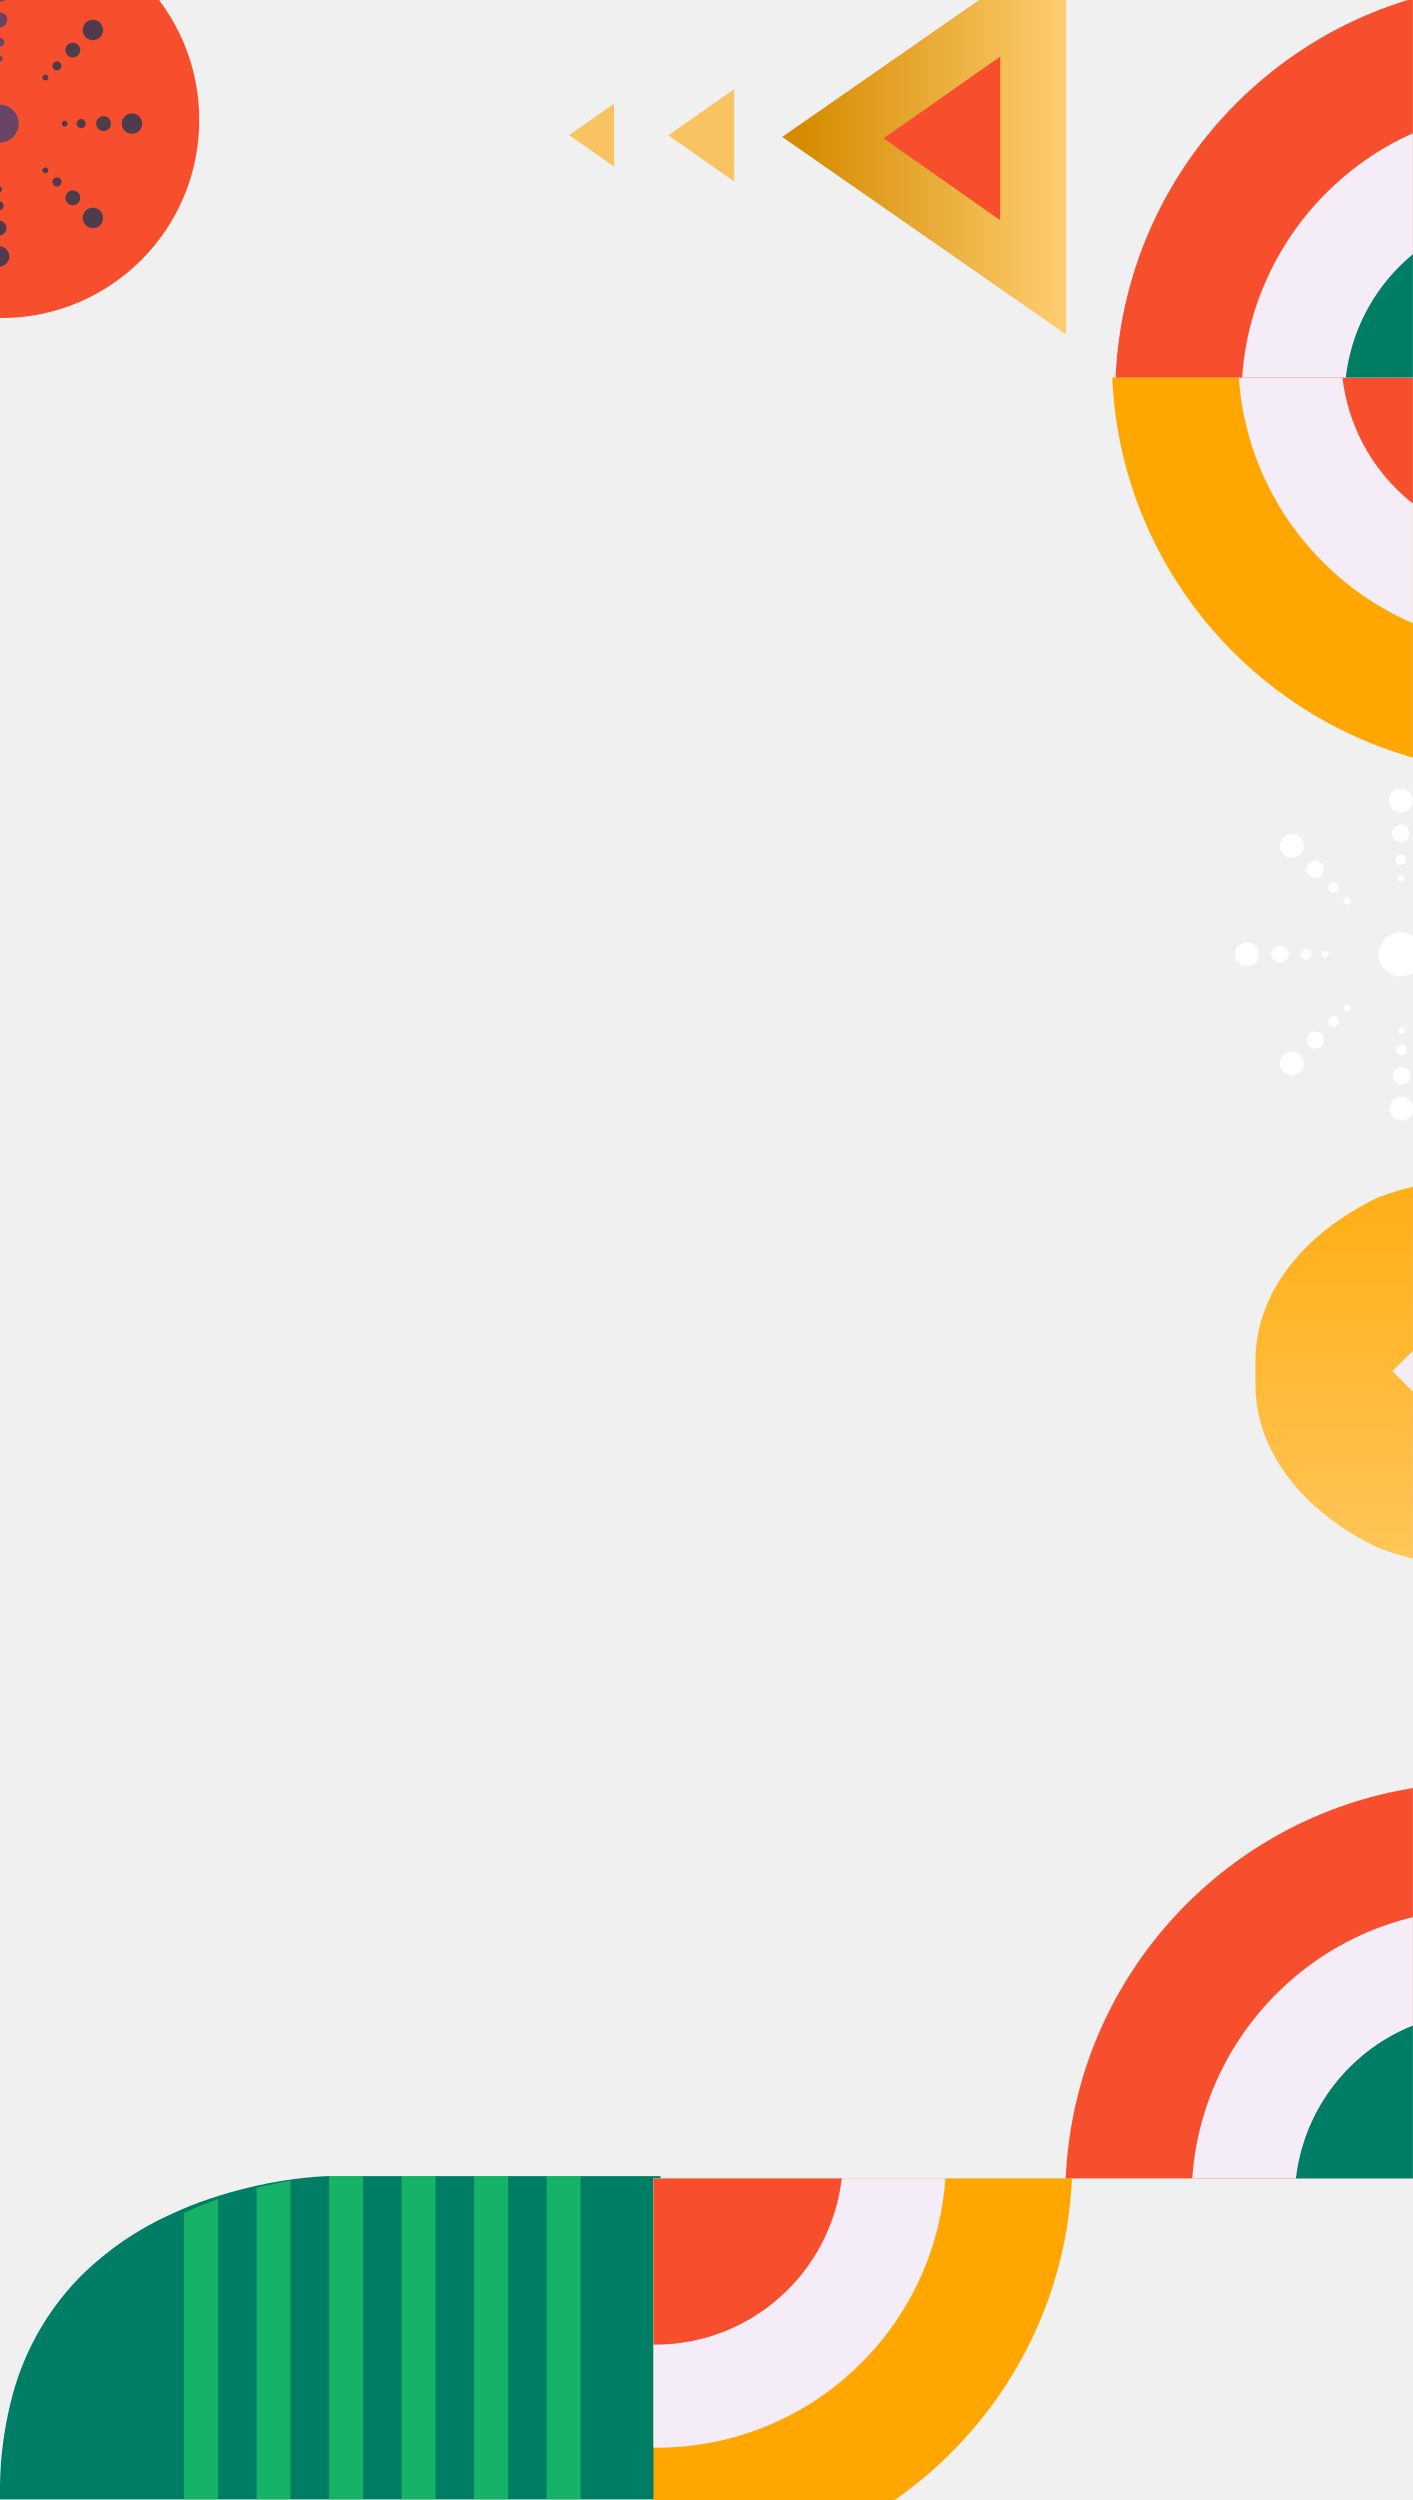
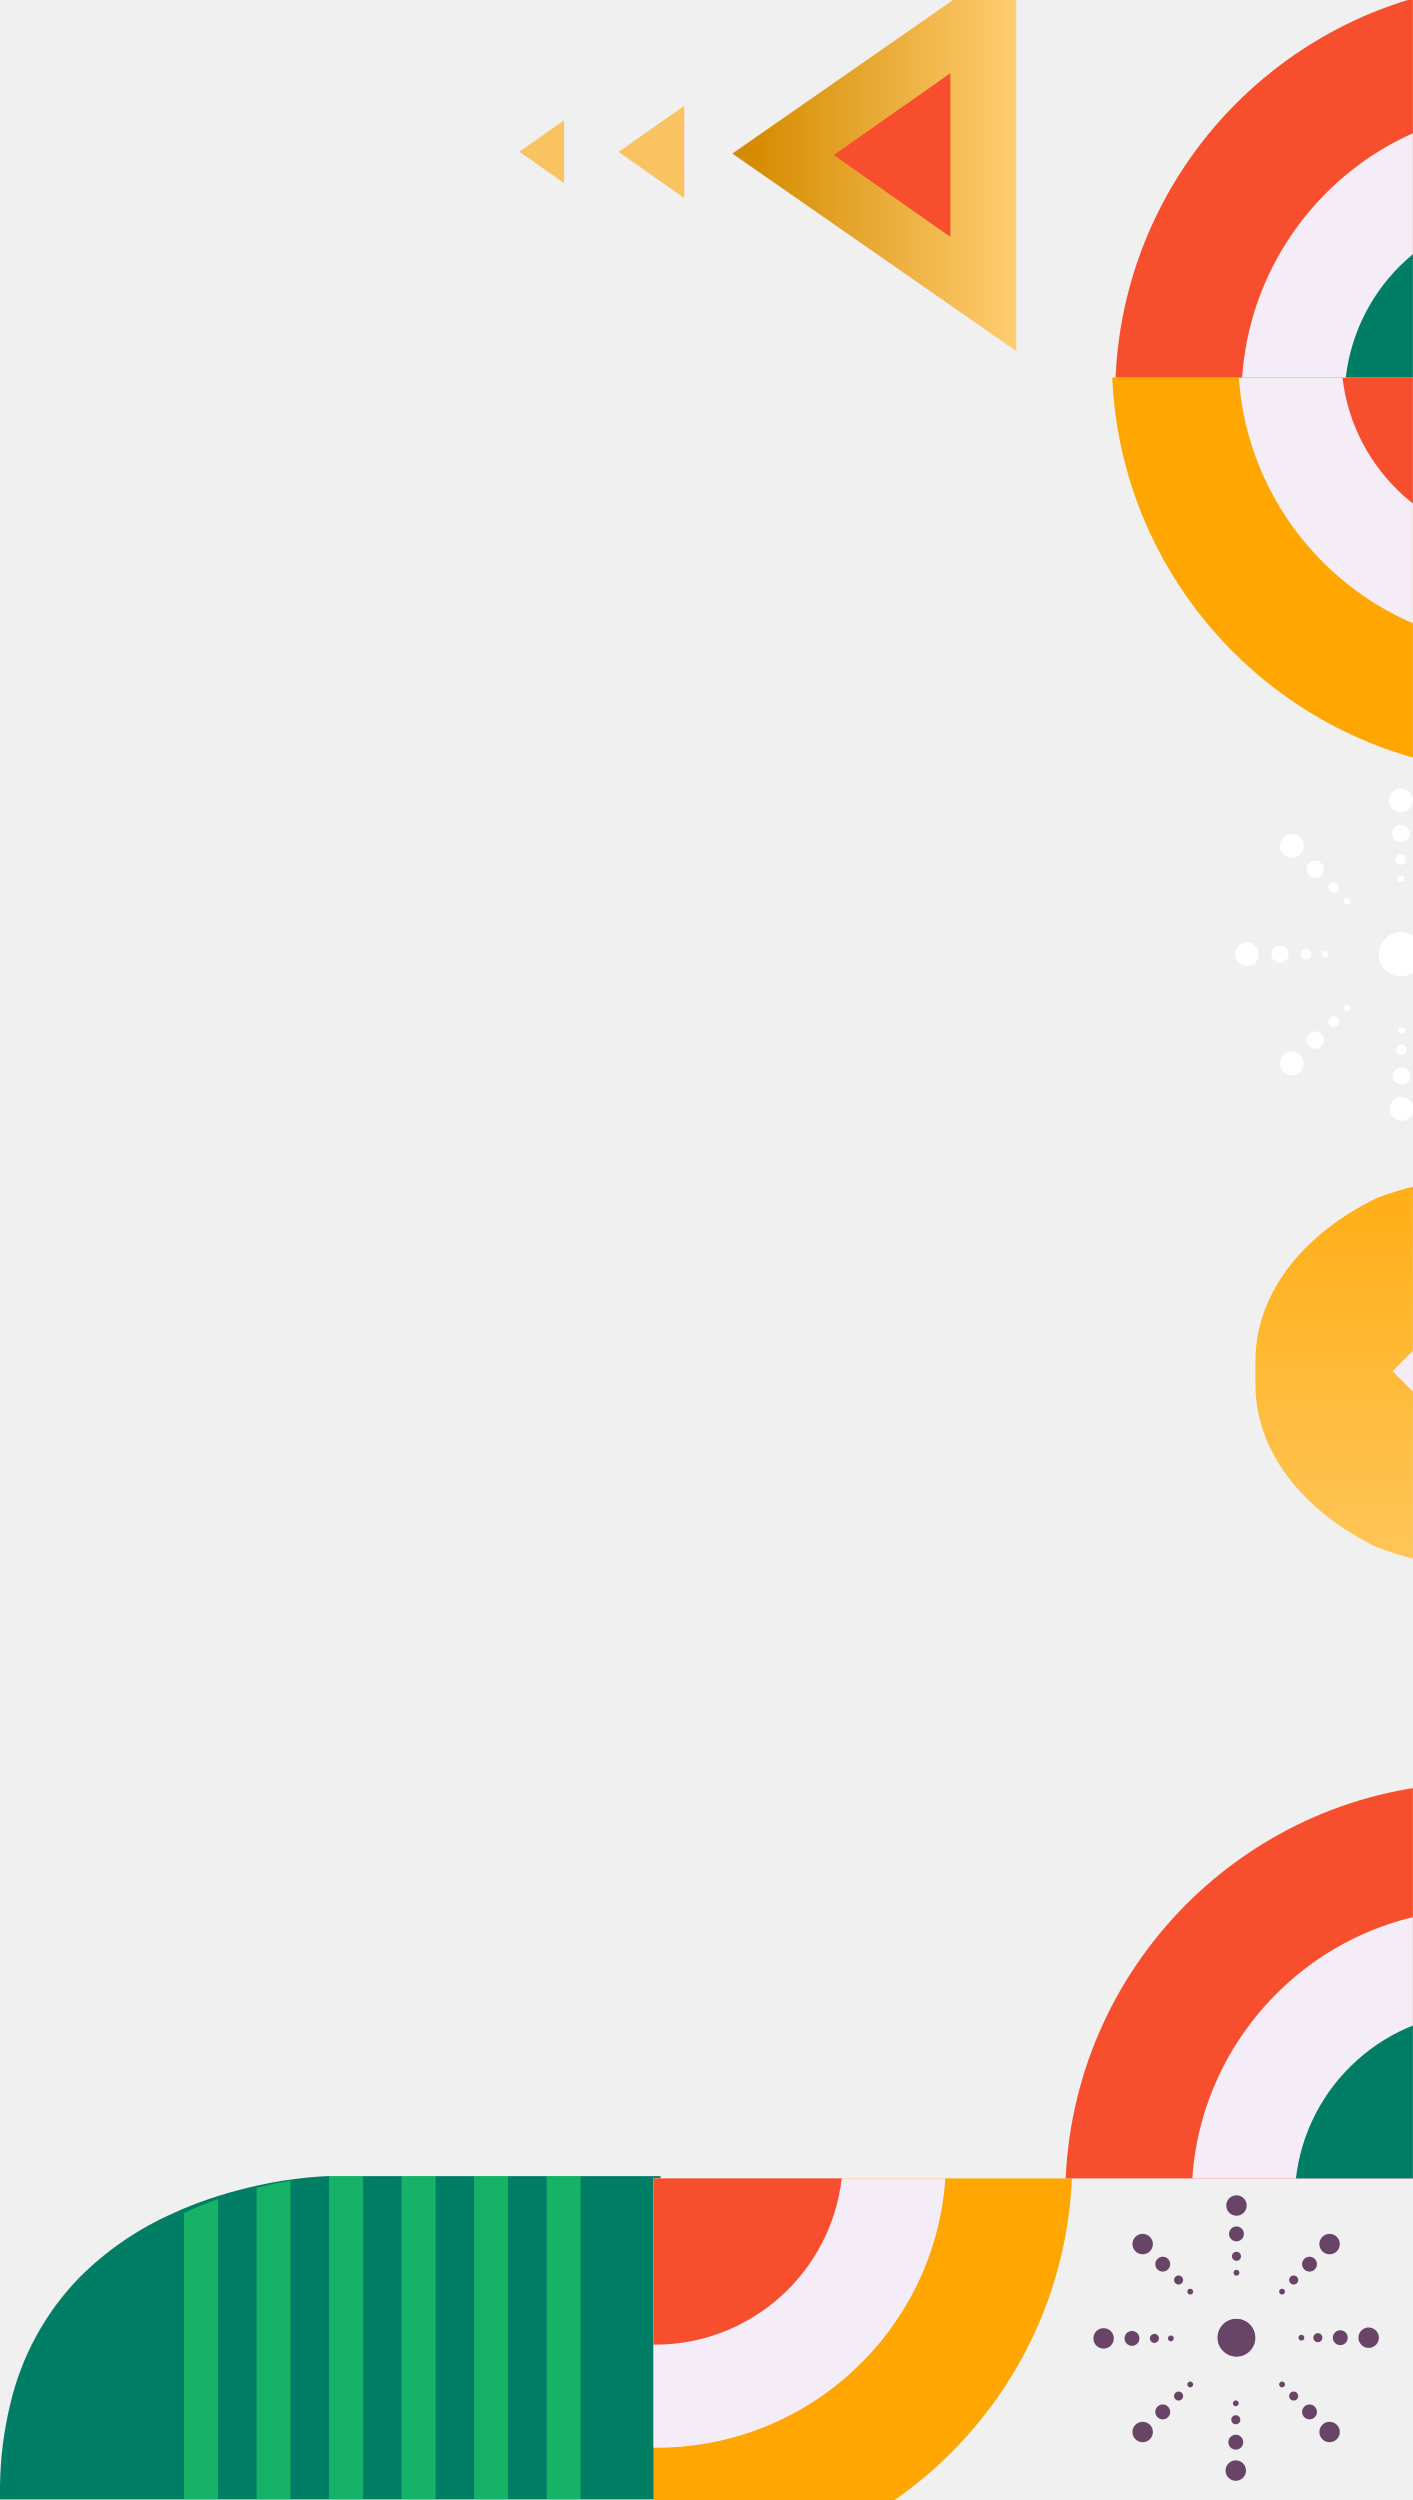
- <svg xmlns="http://www.w3.org/2000/svg" xmlns:xlink="http://www.w3.org/1999/xlink" width="425" height="752" viewBox="0 0 425 752">
+ <svg xmlns="http://www.w3.org/2000/svg" width="425" height="752" viewBox="0 0 425 752">
  <defs>
-     <linearGradient id="linear-gradient" x1="595.303" y1="-155.831" x2="595.303" y2="-154.591" gradientUnits="objectBoundingBox">
-       <stop offset="0" stop-color="#4e3c4c" />
-       <stop offset="1" stop-color="#684566" />
-     </linearGradient>
-     <linearGradient id="linear-gradient-2" x1="817.446" y1="-213.893" x2="817.446" y2="-212.942" xlink:href="#linear-gradient" />
-     <linearGradient id="linear-gradient-3" x1="1343.032" y1="-351.533" x2="1343.032" y2="-350.556" xlink:href="#linear-gradient" />
-     <linearGradient id="linear-gradient-4" x1="2079.587" y1="-544.168" x2="2079.587" y2="-543.481" xlink:href="#linear-gradient" />
-     <linearGradient id="linear-gradient-5" x1="595.303" y1="22.38" x2="595.303" y2="23.619" xlink:href="#linear-gradient" />
-     <linearGradient id="linear-gradient-6" x1="817.446" y1="28.172" x2="817.446" y2="29.123" xlink:href="#linear-gradient" />
-     <linearGradient id="linear-gradient-7" x1="1343.032" y1="42.8" x2="1343.032" y2="43.776" xlink:href="#linear-gradient" />
-     <linearGradient id="linear-gradient-8" x1="2079.587" y1="62.643" x2="2079.587" y2="63.332" xlink:href="#linear-gradient" />
-     <linearGradient id="linear-gradient-9" x1="428.654" y1="-155.831" x2="428.654" y2="-154.591" xlink:href="#linear-gradient" />
-     <linearGradient id="linear-gradient-10" x1="591.254" y1="-213.893" x2="591.254" y2="-212.942" xlink:href="#linear-gradient" />
-     <linearGradient id="linear-gradient-11" x1="973.672" y1="-351.533" x2="973.672" y2="-350.556" xlink:href="#linear-gradient" />
-     <linearGradient id="linear-gradient-12" x1="1514.999" y1="-544.763" x2="1514.999" y2="-544.075" xlink:href="#linear-gradient" />
-     <linearGradient id="linear-gradient-13" x1="428.654" y1="22.38" x2="428.654" y2="23.619" xlink:href="#linear-gradient" />
-     <linearGradient id="linear-gradient-14" x1="591.254" y1="28.172" x2="591.254" y2="29.123" xlink:href="#linear-gradient" />
-     <linearGradient id="linear-gradient-15" x1="973.672" y1="42.8" x2="973.672" y2="43.776" xlink:href="#linear-gradient" />
-     <linearGradient id="linear-gradient-16" x1="1514.999" y1="62.598" x2="1514.999" y2="63.286" xlink:href="#linear-gradient" />
-     <linearGradient id="linear-gradient-17" x1="10.999" y1="63.666" x2="9.821" y2="63.666" xlink:href="#linear-gradient" />
-     <linearGradient id="linear-gradient-18" x1="514.659" y1="-183.855" x2="514.659" y2="-182.615" xlink:href="#linear-gradient" />
-     <linearGradient id="linear-gradient-19" x1="705.952" y1="-253.67" x2="705.952" y2="-252.719" xlink:href="#linear-gradient" />
-     <linearGradient id="linear-gradient-20" x1="1159.721" y1="-418.88" x2="1159.721" y2="-417.903" xlink:href="#linear-gradient" />
-     <linearGradient id="linear-gradient-21" x1="1795.152" y1="-650.553" x2="1795.152" y2="-649.866" xlink:href="#linear-gradient" />
-     <linearGradient id="linear-gradient-22" x1="508.197" y1="56.998" x2="508.197" y2="58.238" xlink:href="#linear-gradient" />
-     <linearGradient id="linear-gradient-23" x1="698.978" y1="75.147" x2="698.978" y2="76.098" xlink:href="#linear-gradient" />
-     <linearGradient id="linear-gradient-24" x1="1150.191" y1="119.247" x2="1150.191" y2="120.224" xlink:href="#linear-gradient" />
-     <linearGradient id="linear-gradient-25" x1="1784.065" y1="180.211" x2="1784.065" y2="180.898" xlink:href="#linear-gradient" />
-     <linearGradient id="linear-gradient-26" x1="515.849" y1="-190.356" x2="515.849" y2="-189.117" xlink:href="#linear-gradient" />
-     <linearGradient id="linear-gradient-27" x1="709.493" y1="-260.69" x2="709.493" y2="-259.739" xlink:href="#linear-gradient" />
-     <linearGradient id="linear-gradient-28" x1="1168.37" y1="-428.069" x2="1168.37" y2="-427.092" xlink:href="#linear-gradient" />
-     <linearGradient id="linear-gradient-29" x1="1811.986" y1="-662.21" x2="1811.986" y2="-661.522" xlink:href="#linear-gradient" />
-     <linearGradient id="linear-gradient-30" x1="509.385" y1="50.497" x2="509.385" y2="51.737" xlink:href="#linear-gradient" />
-     <linearGradient id="linear-gradient-31" x1="702.519" y1="68.127" x2="702.519" y2="69.078" xlink:href="#linear-gradient" />
-     <linearGradient id="linear-gradient-32" x1="1158.487" y1="110.186" x2="1158.487" y2="111.163" xlink:href="#linear-gradient" />
-     <linearGradient id="linear-gradient-33" x1="1799.708" y1="169.21" x2="1799.708" y2="169.899" xlink:href="#linear-gradient" />
-     <linearGradient id="linear-gradient-34" x1="56.023" y1="81.483" x2="54.844" y2="81.483" xlink:href="#linear-gradient" />
-     <linearGradient id="linear-gradient-35" x1="0.349" y1="0.934" x2="0.349" y2="-0.012" gradientUnits="objectBoundingBox">
+     <linearGradient id="linear-gradient" x1="0.349" y1="0.934" x2="0.349" y2="-0.012" gradientUnits="objectBoundingBox">
      <stop offset="0" stop-color="#d58b00" />
      <stop offset="1" stop-color="#ffce72" />
    </linearGradient>
-     <linearGradient id="linear-gradient-36" x1="-0.271" y1="0.212" x2="1.658" y2="0.212" gradientUnits="objectBoundingBox">
+     <linearGradient id="linear-gradient-2" x1="-0.271" y1="0.212" x2="1.658" y2="0.212" gradientUnits="objectBoundingBox">
      <stop offset="0" stop-color="#ffa700" />
      <stop offset="1" stop-color="#ffd689" />
+     </linearGradient>
+     <linearGradient id="linear-gradient-3" x1="595.303" y1="-155.831" x2="595.303" y2="-154.591" gradientUnits="objectBoundingBox">
+       <stop offset="0" stop-color="#967292" />
+       <stop offset="1" stop-color="#684566" />
    </linearGradient>
    <clipPath id="clip-iPhone_XR_XS_Max_11_1">
      <rect width="425" height="752" />
    </clipPath>
  </defs>
  <g id="iPhone_XR_XS_Max_11_1" data-name="iPhone XR/XS Max/11 – 1" clip-path="url(#clip-iPhone_XR_XS_Max_11_1)">
-     <g id="Group_1509" data-name="Group 1509" transform="translate(59.928 -23.531) rotate(90)">
-       <rect id="Rectangle_3216" data-name="Rectangle 3216" width="119.196" height="119.073" rx="59.536" fill="#f74e2e" />
-       <g id="Group_1231" data-name="Group 1231" transform="translate(17.875 17.163)">
-         <g id="Group_1223" data-name="Group 1223" transform="translate(11.604 11.746)">
-           <g id="Group_1221" data-name="Group 1221" transform="translate(0)">
-             <g id="Group_1217" data-name="Group 1217" transform="translate(0 44.123)">
-               <path id="Path_1240" data-name="Path 1240" d="M6.147,3.075A3.074,3.074,0,1,1,3.072,0,3.074,3.074,0,0,1,6.147,3.075Z" transform="translate(0 12.108)" fill="url(#linear-gradient)" />
-               <path id="Path_1241" data-name="Path 1241" d="M4.476,2.236A2.238,2.238,0,1,1,2.236,0,2.239,2.239,0,0,1,4.476,2.236Z" transform="translate(6.874 6.906)" fill="url(#linear-gradient-2)" />
-               <path id="Path_1242" data-name="Path 1242" d="M2.724,1.362A1.362,1.362,0,1,1,1.362,0,1.36,1.36,0,0,1,2.724,1.362Z" transform="translate(12.518 3.011)" fill="url(#linear-gradient-3)" />
-               <path id="Path_1243" data-name="Path 1243" d="M1.759.878A.879.879,0,1,1,.878,0,.88.88,0,0,1,1.759.878Z" transform="translate(16.497)" fill="url(#linear-gradient-4)" />
-             </g>
-             <g id="Group_1218" data-name="Group 1218" transform="translate(0)">
-               <path id="Path_1244" data-name="Path 1244" d="M6.147,3.075A3.074,3.074,0,1,0,3.072,6.151,3.077,3.077,0,0,0,6.147,3.075Z" fill="url(#linear-gradient-5)" />
-               <path id="Path_1245" data-name="Path 1245" d="M4.476,2.24a2.238,2.238,0,1,0-2.24,2.24A2.241,2.241,0,0,0,4.476,2.24Z" transform="translate(6.874 6.874)" fill="url(#linear-gradient-6)" />
-               <path id="Path_1246" data-name="Path 1246" d="M2.724,1.362A1.362,1.362,0,1,0,1.362,2.724,1.362,1.362,0,0,0,2.724,1.362Z" transform="translate(12.518 12.521)" fill="url(#linear-gradient-7)" />
-               <path id="Path_1247" data-name="Path 1247" d="M1.759.878a.879.879,0,1,0-.881.878A.879.879,0,0,0,1.759.878Z" transform="translate(16.497 16.5)" fill="url(#linear-gradient-8)" />
-             </g>
-             <g id="Group_1219" data-name="Group 1219" transform="translate(44.415 44.124)">
-               <path id="Path_1248" data-name="Path 1248" d="M0,3.075A3.074,3.074,0,1,0,3.075,0,3.074,3.074,0,0,0,0,3.075Z" transform="translate(12.107 12.107)" fill="url(#linear-gradient-9)" />
-               <path id="Path_1249" data-name="Path 1249" d="M0,2.236A2.238,2.238,0,1,0,2.24,0,2.237,2.237,0,0,0,0,2.236Z" transform="translate(6.905 6.905)" fill="url(#linear-gradient-10)" />
-               <path id="Path_1250" data-name="Path 1250" d="M0,1.362A1.363,1.363,0,1,0,1.362,0,1.36,1.36,0,0,0,0,1.362Z" transform="translate(3.01 3.01)" fill="url(#linear-gradient-11)" />
-               <circle id="Ellipse_1152" data-name="Ellipse 1152" cx="0.878" cy="0.878" r="0.878" fill="url(#linear-gradient-12)" />
-             </g>
-             <g id="Group_1220" data-name="Group 1220" transform="translate(44.415 0)">
-               <path id="Path_1251" data-name="Path 1251" d="M0,3.075A3.074,3.074,0,1,1,3.075,6.151,3.077,3.077,0,0,1,0,3.075Z" transform="translate(12.107)" fill="url(#linear-gradient-13)" />
-               <path id="Path_1252" data-name="Path 1252" d="M0,2.24a2.238,2.238,0,1,1,2.24,2.24A2.239,2.239,0,0,1,0,2.24Z" transform="translate(6.905 6.874)" fill="url(#linear-gradient-14)" />
-               <path id="Path_1253" data-name="Path 1253" d="M0,1.362A1.363,1.363,0,1,1,1.362,2.724,1.362,1.362,0,0,1,0,1.362Z" transform="translate(3.01 12.521)" fill="url(#linear-gradient-15)" />
-               <circle id="Ellipse_1153" data-name="Ellipse 1153" cx="0.878" cy="0.878" r="0.878" transform="translate(0 16.499)" fill="url(#linear-gradient-16)" />
-             </g>
-           </g>
-           <g id="Group_1222" data-name="Group 1222" transform="translate(25.558 25.5)">
-             <path id="Path_1254" data-name="Path 1254" d="M0,5.641a5.639,5.639,0,1,1,5.641,5.638A5.642,5.642,0,0,1,0,5.641Z" fill="url(#linear-gradient-17)" />
-           </g>
-         </g>
-         <g id="Group_1230" data-name="Group 1230" transform="translate(0)">
-           <g id="Group_1228" data-name="Group 1228">
-             <g id="Group_1224" data-name="Group 1224" transform="translate(0 39.759)">
-               <circle id="Ellipse_1154" data-name="Ellipse 1154" cx="3.074" cy="3.074" r="3.074" fill="url(#linear-gradient-18)" />
-               <circle id="Ellipse_1155" data-name="Ellipse 1155" cx="2.239" cy="2.239" r="2.239" transform="translate(9.375 0.835)" fill="url(#linear-gradient-19)" />
-               <path id="Path_1255" data-name="Path 1255" d="M2.326,2.326A1.362,1.362,0,1,1,2.326.4,1.367,1.367,0,0,1,2.326,2.326Z" transform="translate(16.997 1.712)" fill="url(#linear-gradient-20)" />
-               <path id="Path_1256" data-name="Path 1256" d="M1.5,1.5A.879.879,0,1,1,1.5.259.88.88,0,0,1,1.5,1.5Z" transform="translate(22.422 2.195)" fill="url(#linear-gradient-21)" />
-             </g>
-             <g id="Group_1225" data-name="Group 1225" transform="translate(39.76)">
-               <path id="Path_1257" data-name="Path 1257" d="M5.247,5.247a3.074,3.074,0,1,0-4.347,0A3.074,3.074,0,0,0,5.247,5.247Z" fill="url(#linear-gradient-22)" />
-               <circle id="Ellipse_1156" data-name="Ellipse 1156" cx="2.239" cy="2.239" r="2.239" transform="translate(0.836 9.373)" fill="url(#linear-gradient-23)" />
-               <circle id="Ellipse_1157" data-name="Ellipse 1157" cx="1.362" cy="1.362" r="1.362" transform="translate(1.713 16.995)" fill="url(#linear-gradient-24)" />
-               <path id="Path_1258" data-name="Path 1258" d="M1.5,1.5a.879.879,0,1,0-1.242,0A.875.875,0,0,0,1.5,1.5Z" transform="translate(2.196 22.421)" fill="url(#linear-gradient-25)" />
-             </g>
-             <g id="Group_1226" data-name="Group 1226" transform="translate(39.968 61.695)">
-               <circle id="Ellipse_1158" data-name="Ellipse 1158" cx="3.074" cy="3.074" r="3.074" transform="translate(0 18.032)" fill="url(#linear-gradient-26)" />
-               <circle id="Ellipse_1159" data-name="Ellipse 1159" cx="2.239" cy="2.239" r="2.239" transform="translate(0.835 10.328)" fill="url(#linear-gradient-27)" />
-               <path id="Path_1259" data-name="Path 1259" d="M.4.4A1.36,1.36,0,1,0,2.323.4,1.358,1.358,0,0,0,.4.4Z" transform="translate(1.712 4.46)" fill="url(#linear-gradient-28)" />
-               <circle id="Ellipse_1160" data-name="Ellipse 1160" cx="0.878" cy="0.878" r="0.878" transform="translate(2.195)" fill="url(#linear-gradient-29)" />
-             </g>
-             <g id="Group_1227" data-name="Group 1227" transform="translate(61.696 39.967)">
-               <path id="Path_1260" data-name="Path 1260" d="M.9.9a3.074,3.074,0,1,1,0,4.347A3.073,3.073,0,0,1,.9.9Z" transform="translate(18.033)" fill="url(#linear-gradient-30)" />
-               <circle id="Ellipse_1161" data-name="Ellipse 1161" cx="2.239" cy="2.239" r="2.239" transform="translate(10.328 0.835)" fill="url(#linear-gradient-31)" />
-               <circle id="Ellipse_1162" data-name="Ellipse 1162" cx="1.362" cy="1.362" r="1.362" transform="translate(4.459 1.711)" fill="url(#linear-gradient-32)" />
-               <path id="Path_1261" data-name="Path 1261" d="M.259.257a.879.879,0,1,1,0,1.242A.88.88,0,0,1,.259.257Z" transform="translate(0 2.196)" fill="url(#linear-gradient-33)" />
-             </g>
-           </g>
-           <g id="Group_1229" data-name="Group 1229" transform="translate(37.238 37.165)">
-             <path id="Path_1262" data-name="Path 1262" d="M1.651,1.653a5.64,5.64,0,1,1,0,7.974A5.639,5.639,0,0,1,1.651,1.653Z" fill="url(#linear-gradient-34)" />
-           </g>
-         </g>
-       </g>
-     </g>
-     <g id="Group_1510" data-name="Group 1510" transform="translate(320.708 -18.238) rotate(90)">
-       <path id="Path_1179" data-name="Path 1179" d="M118.857,0,59.429,85.413,0,0Z" fill="url(#linear-gradient-35)" />
+     <g id="Group_1510" data-name="Group 1510" transform="translate(305.708 -13.238) rotate(90)">
+       <path id="Path_1179" data-name="Path 1179" d="M118.857,0,59.429,85.413,0,0Z" fill="url(#linear-gradient)" />
      <path id="Path_1180" data-name="Path 1180" d="M27.753,0,13.877,19.779,0,0Z" transform="translate(45.057 99.868)" fill="#f8c360" />
      <path id="Path_1181" data-name="Path 1181" d="M18.885,0,9.443,13.459,0,0Z" transform="translate(49.432 136.027)" fill="#f8c360" />
      <path id="Path_1182" data-name="Path 1182" d="M49.222,0,24.611,35.08,0,0Z" transform="translate(35.263 19.852)" fill="#f74e2e" />
    </g>
    <g id="Group_1511" data-name="Group 1511" transform="translate(335.56 -5.44)">
      <g id="Group_1379" data-name="Group 1379" transform="translate(-1 238.001) rotate(-90)">
        <path id="Subtraction_23" data-name="Subtraction 23" d="M119,125.882H.009C0,125.349,0,124.844,0,124.381a125.467,125.467,0,0,1,2.4-24.44A123.8,123.8,0,0,1,20.2,56.378,124.937,124.937,0,0,1,72.474,11.238,123.878,123.878,0,0,1,119,0V125.881Z" fill="#ffa700" />
        <path id="Subtraction_24" data-name="Subtraction 24" d="M81,87.8H.006c0-.381-.006-.709-.006-1a86.678,86.678,0,0,1,23.531-59.5A87.257,87.257,0,0,1,49.254,8.39,86.232,86.232,0,0,1,81,0V87.8Z" transform="translate(38 38.084)" fill="#f4edf7" />
        <path id="Subtraction_25" data-name="Subtraction 25" d="M50,56.631H0V56.5q0-.186,0-.373A56.506,56.506,0,0,1,50,0V56.63Z" transform="translate(69 69.251)" fill="#f74e2e" />
      </g>
      <g id="Group_1380" data-name="Group 1380" transform="translate(125.882) rotate(90)">
        <path id="Subtraction_23-2" data-name="Subtraction 23" d="M119,0H.009C0,.533,0,1.038,0,1.5a125.466,125.466,0,0,0,2.4,24.44A123.923,123.923,0,0,0,9.284,48.762,124.441,124.441,0,0,0,20.2,69.5a125.422,125.422,0,0,0,14.477,18.2,125.455,125.455,0,0,0,17.581,15.2,124.693,124.693,0,0,0,20.222,11.737,123.866,123.866,0,0,0,22.4,7.812A124.8,124.8,0,0,0,119,125.882V0Z" transform="translate(0 0)" fill="#f74e2e" />
        <path id="Subtraction_24-2" data-name="Subtraction 24" d="M81,0H.006C0,.382,0,.71,0,1a86.678,86.678,0,0,0,23.531,59.5A87.819,87.819,0,0,0,35.486,71.117a87.224,87.224,0,0,0,13.768,8.291A86.232,86.232,0,0,0,81,87.8V0Z" transform="translate(38)" fill="#f4edf7" />
        <path id="Subtraction_25-2" data-name="Subtraction 25" d="M50,0H0V.128Q0,.314,0,.5A56.254,56.254,0,0,0,3.855,21.056,56.315,56.315,0,0,0,14.446,38.235,56.387,56.387,0,0,0,50,56.631V0Z" transform="translate(69 0)" fill="#007e65" />
      </g>
    </g>
    <g id="Group_1512" data-name="Group 1512" transform="translate(-315.572 212.196) rotate(90)">
      <g id="Group_1247" data-name="Group 1247" transform="translate(25 -787)">
        <g id="Group_1239" data-name="Group 1239" transform="translate(13.672 13.499)">
          <g id="Group_1237" data-name="Group 1237" transform="translate(0)">
            <g id="Group_1233" data-name="Group 1233" transform="translate(51.337 51.682)">
              <path id="Path_1263" data-name="Path 1263" d="M3.578,0A3.577,3.577,0,1,1,0,3.575,3.574,3.574,0,0,1,3.578,0Z" transform="translate(14.088 14.088)" fill="#fff" />
              <path id="Path_1264" data-name="Path 1264" d="M2.606,0A2.6,2.6,0,1,1,0,2.6,2.6,2.6,0,0,1,2.606,0Z" transform="translate(8.035 8.035)" fill="#fff" />
              <path id="Path_1265" data-name="Path 1265" d="M1.588,0A1.585,1.585,0,1,1,0,1.585,1.585,1.585,0,0,1,1.588,0Z" transform="translate(3.503 3.503)" fill="#fff" />
              <path id="Path_1266" data-name="Path 1266" d="M1.025,0A1.021,1.021,0,1,1,0,1.021,1.022,1.022,0,0,1,1.025,0Z" transform="translate(0 0)" fill="#fff" />
            </g>
            <g id="Group_1234" data-name="Group 1234" transform="translate(0 51.682)">
              <path id="Path_1267" data-name="Path 1267" d="M3.575,0A3.577,3.577,0,1,0,7.153,3.575,3.574,3.574,0,0,0,3.575,0Z" transform="translate(0 14.088)" fill="#fff" />
              <path id="Path_1268" data-name="Path 1268" d="M2.6,0A2.6,2.6,0,1,0,5.208,2.6,2.6,2.6,0,0,0,2.6,0Z" transform="translate(7.998 8.035)" fill="#fff" />
              <path id="Path_1269" data-name="Path 1269" d="M1.584,0A1.585,1.585,0,1,0,3.169,1.585,1.585,1.585,0,0,0,1.584,0Z" transform="translate(14.565 3.503)" fill="#fff" />
              <circle id="Ellipse_1163" data-name="Ellipse 1163" cx="1.022" cy="1.022" r="1.022" transform="translate(19.195 0)" fill="#fff" />
            </g>
            <g id="Group_1235" data-name="Group 1235" transform="translate(51.337 0)">
              <path id="Path_1270" data-name="Path 1270" d="M3.578,7.153A3.577,3.577,0,1,0,0,3.578,3.574,3.574,0,0,0,3.578,7.153Z" transform="translate(14.088 0)" fill="#fff" />
              <path id="Path_1271" data-name="Path 1271" d="M2.606,5.212A2.606,2.606,0,1,0,0,2.606,2.6,2.6,0,0,0,2.606,5.212Z" transform="translate(8.035 7.998)" fill="#fff" />
              <path id="Path_1272" data-name="Path 1272" d="M1.588,3.169A1.585,1.585,0,1,0,0,1.585,1.585,1.585,0,0,0,1.588,3.169Z" transform="translate(3.503 14.569)" fill="#fff" />
              <path id="Path_1273" data-name="Path 1273" d="M1.025,2.043A1.021,1.021,0,1,0,0,1.021,1.022,1.022,0,0,0,1.025,2.043Z" transform="translate(0 19.199)" fill="#fff" />
            </g>
            <g id="Group_1236" data-name="Group 1236" transform="translate(0)">
              <path id="Path_1274" data-name="Path 1274" d="M3.575,7.153A3.577,3.577,0,1,1,7.153,3.578,3.574,3.574,0,0,1,3.575,7.153Z" fill="#fff" />
              <path id="Path_1275" data-name="Path 1275" d="M2.6,5.212A2.606,2.606,0,1,1,5.208,2.606,2.6,2.6,0,0,1,2.6,5.212Z" transform="translate(7.998 7.998)" fill="#fff" />
              <path id="Path_1276" data-name="Path 1276" d="M1.584,3.169A1.585,1.585,0,1,1,3.169,1.585,1.585,1.585,0,0,1,1.584,3.169Z" transform="translate(14.565 14.569)" fill="#fff" />
              <circle id="Ellipse_1164" data-name="Ellipse 1164" cx="1.022" cy="1.022" r="1.022" transform="translate(19.195 19.198)" fill="#fff" />
            </g>
          </g>
          <g id="Group_1238" data-name="Group 1238" transform="translate(29.667 30.058)">
            <path id="Path_1277" data-name="Path 1277" d="M6.564,13.123a6.562,6.562,0,1,1,6.564-6.56A6.562,6.562,0,0,1,6.564,13.123Z" transform="translate(0 0)" fill="#fff" />
          </g>
        </g>
        <g id="Group_1246" data-name="Group 1246" transform="translate(0 0)">
          <g id="Group_1244" data-name="Group 1244" transform="translate(0)">
            <g id="Group_1240" data-name="Group 1240" transform="translate(46.263 71.788)">
              <circle id="Ellipse_1165" data-name="Ellipse 1165" cx="3.577" cy="3.577" r="3.577" transform="translate(0 20.981)" fill="#fff" />
              <path id="Path_1278" data-name="Path 1278" d="M4.447.763a2.6,2.6,0,1,1-3.684,0A2.6,2.6,0,0,1,4.447.763Z" transform="translate(0.972 12.016)" fill="#fff" />
              <path id="Path_1279" data-name="Path 1279" d="M2.706.465a1.585,1.585,0,1,1-2.242,0A1.584,1.584,0,0,1,2.706.465Z" transform="translate(1.992 5.188)" fill="#fff" />
              <circle id="Ellipse_1166" data-name="Ellipse 1166" cx="1.022" cy="1.022" r="1.022" transform="translate(2.554 0)" fill="#fff" />
            </g>
            <g id="Group_1241" data-name="Group 1241" transform="translate(0 46.504)">
              <path id="Path_1280" data-name="Path 1280" d="M6.105,1.048a3.576,3.576,0,1,0,0,5.058A3.576,3.576,0,0,0,6.105,1.048Z" fill="#fff" />
              <path id="Path_1281" data-name="Path 1281" d="M4.447.763a2.6,2.6,0,1,0,0,3.684A2.6,2.6,0,0,0,4.447.763Z" transform="translate(10.907 0.972)" fill="#fff" />
              <path id="Path_1282" data-name="Path 1282" d="M2.706.462a1.585,1.585,0,1,0,0,2.242A1.591,1.591,0,0,0,2.706.462Z" transform="translate(19.774 1.994)" fill="#fff" />
              <path id="Path_1283" data-name="Path 1283" d="M1.747.3a1.022,1.022,0,1,0,0,1.446A1.024,1.024,0,0,0,1.747.3Z" transform="translate(26.088 2.555)" fill="#fff" />
            </g>
            <g id="Group_1242" data-name="Group 1242" transform="translate(71.788 46.264)">
              <circle id="Ellipse_1167" data-name="Ellipse 1167" cx="3.577" cy="3.577" r="3.577" transform="translate(20.981 0)" fill="#fff" />
              <circle id="Ellipse_1168" data-name="Ellipse 1168" cx="2.605" cy="2.605" r="2.605" transform="translate(12.017 0.972)" fill="#fff" />
              <circle id="Ellipse_1169" data-name="Ellipse 1169" cx="1.585" cy="1.585" r="1.585" transform="translate(5.188 1.992)" fill="#fff" />
              <path id="Path_1284" data-name="Path 1284" d="M.3,1.744A1.022,1.022,0,1,0,.3.3,1.024,1.024,0,0,0,.3,1.744Z" transform="translate(0 2.556)" fill="#fff" />
            </g>
            <g id="Group_1243" data-name="Group 1243" transform="translate(46.504 0)">
              <path id="Path_1285" data-name="Path 1285" d="M1.048,6.105a3.576,3.576,0,1,1,5.058,0A3.576,3.576,0,0,1,1.048,6.105Z" fill="#fff" />
              <circle id="Ellipse_1170" data-name="Ellipse 1170" cx="2.605" cy="2.605" r="2.605" transform="translate(0.972 10.908)" fill="#fff" />
              <path id="Path_1286" data-name="Path 1286" d="M.465,2.7a1.585,1.585,0,1,1,2.242,0A1.584,1.584,0,0,1,.465,2.7Z" transform="translate(1.991 19.777)" fill="#fff" />
              <circle id="Ellipse_1171" data-name="Ellipse 1171" cx="1.022" cy="1.022" r="1.022" transform="translate(2.555 26.09)" fill="#fff" />
            </g>
          </g>
          <g id="Group_1245" data-name="Group 1245" transform="translate(43.244 43.469)">
            <path id="Path_1287" data-name="Path 1287" d="M1.923,11.2a6.561,6.561,0,1,1,9.278,0A6.556,6.556,0,0,1,1.923,11.2Z" transform="translate(0)" fill="#fff" />
          </g>
        </g>
      </g>
    </g>
    <g id="Group_1513" data-name="Group 1513" transform="translate(-156.719 340.35) rotate(90)">
-       <path id="Path_1288" data-name="Path 1288" d="M63.142,229.641H55.929c-20.344,0-38.326-14.535-49.02-36.738-.1-.214-.177-.469-.255-.683a97.685,97.685,0,0,1-3.225-10.634A113.762,113.762,0,0,1,0,155.482V0H119.075V119.034c0,26.431-.916,46.861-3.432,62.553a96.044,96.044,0,0,1-3.225,10.634,7.174,7.174,0,0,1-.252.683C101.472,215.106,83.49,229.641,63.142,229.641Z" transform="translate(13 -764)" fill="url(#linear-gradient-36)" />
+       <path id="Path_1288" data-name="Path 1288" d="M63.142,229.641H55.929c-20.344,0-38.326-14.535-49.02-36.738-.1-.214-.177-.469-.255-.683a97.685,97.685,0,0,1-3.225-10.634A113.762,113.762,0,0,1,0,155.482V0H119.075V119.034c0,26.431-.916,46.861-3.432,62.553a96.044,96.044,0,0,1-3.225,10.634,7.174,7.174,0,0,1-.252.683C101.472,215.106,83.49,229.641,63.142,229.641Z" transform="translate(13 -764)" fill="url(#linear-gradient-2)" />
      <g id="Group_1249" data-name="Group 1249" transform="translate(55.879 -648.777)">
        <rect id="Rectangle_3218" data-name="Rectangle 3218" width="22.938" height="22.938" transform="translate(32.44 16.22) rotate(135)" fill="#f4edf7" />
        <rect id="Rectangle_3219" data-name="Rectangle 3219" width="13.764" height="13.764" transform="translate(25.953 45.451) rotate(135)" fill="#f4edf7" />
        <rect id="Rectangle_3220" data-name="Rectangle 3220" width="9.059" height="9.059" transform="translate(22.625 66.79) rotate(135)" fill="#f4edf7" />
      </g>
    </g>
    <g id="Group_1514" data-name="Group 1514" transform="translate(0 654.552)" style="isolation: isolate">
      <path id="Path_1176" data-name="Path 1176" d="M0,97.267H198.678V.038H99.337V0s-.886,0-2.474.109c-2.435.143-6.608.469-11.854,1.3-3.137.5-6.646,1.19-10.412,2.1-3.731.9-7.72,2.024-11.858,3.436A103.45,103.45,0,0,0,52.29,11.1,92.8,92.8,0,0,0,23.742,30.662,81,81,0,0,0,3.137,68.41,110.459,110.459,0,0,0,0,93.035Z" transform="translate(0)" fill="#007e65" />
      <g id="Group_1187" data-name="Group 1187" transform="translate(55.347 0.001)">
        <rect id="Rectangle_3211" data-name="Rectangle 3211" width="10.197" height="97.266" transform="translate(109.091)" fill="#25d468" opacity="0.603" />
        <rect id="Rectangle_3212" data-name="Rectangle 3212" width="10.233" height="97.266" transform="translate(87.251 0)" fill="#25d468" opacity="0.603" />
        <rect id="Rectangle_3213" data-name="Rectangle 3213" width="10.233" height="97.266" transform="translate(65.448 0)" fill="#25d468" opacity="0.603" />
        <rect id="Rectangle_3214" data-name="Rectangle 3214" width="10.233" height="97.266" transform="translate(43.644 0)" fill="#25d468" opacity="0.603" />
        <path id="Path_1177" data-name="Path 1177" d="M0,95.855H10.195V0C7.123.5,3.687,1.19,0,2.1Z" transform="translate(21.842 1.411)" fill="#25d468" opacity="0.603" />
        <path id="Path_1178" data-name="Path 1178" d="M0,90.324H10.232V0A100.052,100.052,0,0,0,0,4.157Z" transform="translate(0 6.942)" fill="#25d468" opacity="0.603" />
      </g>
    </g>
    <g id="Group_1515" data-name="Group 1515" transform="translate(196.56 655.263)">
      <g id="Group_1379-2" data-name="Group 1379" transform="translate(0 119.001) rotate(-90)">
        <path id="Subtraction_23-3" data-name="Subtraction 23" d="M119,0H.009C0,.533,0,1.038,0,1.5a125.467,125.467,0,0,0,2.4,24.44A123.924,123.924,0,0,0,9.283,48.762,124.441,124.441,0,0,0,20.2,69.5a125.422,125.422,0,0,0,14.477,18.2,125.455,125.455,0,0,0,17.581,15.2,124.693,124.693,0,0,0,20.222,11.737,123.865,123.865,0,0,0,22.4,7.812A124.8,124.8,0,0,0,119,125.882V0Z" transform="translate(0 0)" fill="#ffa700" />
        <path id="Subtraction_24-3" data-name="Subtraction 24" d="M81,0H.006C0,.382,0,.71,0,1a86.678,86.678,0,0,0,23.531,59.5A87.819,87.819,0,0,0,35.486,71.117a87.223,87.223,0,0,0,13.768,8.291A86.232,86.232,0,0,0,81,87.8V0Z" transform="translate(38)" fill="#f4edf7" />
        <path id="Subtraction_25-3" data-name="Subtraction 25" d="M50,0H0V.128Q0,.314,0,.5A56.254,56.254,0,0,0,3.855,21.056,56.315,56.315,0,0,0,14.446,38.235,56.387,56.387,0,0,0,50,56.631V0Z" transform="translate(69 0)" fill="#f74e2e" />
      </g>
    </g>
    <g id="Group_1516" data-name="Group 1516" transform="translate(446.442 536.263) rotate(90)">
      <path id="Subtraction_23-4" data-name="Subtraction 23" d="M119,0H.009C0,.533,0,1.038,0,1.5a125.466,125.466,0,0,0,2.4,24.44A123.923,123.923,0,0,0,9.284,48.762,124.441,124.441,0,0,0,20.2,69.5a125.422,125.422,0,0,0,14.477,18.2,125.455,125.455,0,0,0,17.581,15.2,124.693,124.693,0,0,0,20.222,11.737,123.866,123.866,0,0,0,22.4,7.812A124.8,124.8,0,0,0,119,125.882V0Z" transform="translate(0 0)" fill="#f74e2e" />
      <path id="Subtraction_24-4" data-name="Subtraction 24" d="M81,0H.006C0,.382,0,.71,0,1a86.678,86.678,0,0,0,23.531,59.5A87.819,87.819,0,0,0,35.486,71.117a87.224,87.224,0,0,0,13.768,8.291A86.232,86.232,0,0,0,81,87.8V0Z" transform="translate(38)" fill="#f4edf7" />
      <path id="Subtraction_25-4" data-name="Subtraction 25" d="M50,0H0V.128Q0,.314,0,.5A56.254,56.254,0,0,0,3.855,21.056,56.315,56.315,0,0,0,14.446,38.235,56.387,56.387,0,0,0,50,56.631V0Z" transform="translate(69 0)" fill="#007e65" />
    </g>
+     <g id="Group_1509" data-name="Group 1509" transform="translate(857.928 377.469) rotate(90)">
+       <g id="Group_1231" data-name="Group 1231" transform="translate(282.875 443.163)">
+         <g id="Group_1223" data-name="Group 1223" transform="translate(11.604 11.746)">
+           <g id="Group_1221" data-name="Group 1221" transform="translate(0)">
+             <g id="Group_1217" data-name="Group 1217" transform="translate(0 44.123)">
+               <path id="Path_1240" data-name="Path 1240" d="M6.147,3.075A3.074,3.074,0,1,1,3.072,0,3.074,3.074,0,0,1,6.147,3.075Z" transform="translate(0 12.108)" fill="url(#linear-gradient-3)" />
+               <path id="Path_1241" data-name="Path 1241" d="M4.476,2.236A2.238,2.238,0,1,1,2.236,0,2.239,2.239,0,0,1,4.476,2.236Z" transform="translate(6.874 6.906)" fill="url(#linear-gradient-3)" />
+               <path id="Path_1242" data-name="Path 1242" d="M2.724,1.362A1.362,1.362,0,1,1,1.362,0,1.36,1.36,0,0,1,2.724,1.362Z" transform="translate(12.518 3.011)" fill="url(#linear-gradient-3)" />
+               <path id="Path_1243" data-name="Path 1243" d="M1.759.878A.879.879,0,1,1,.878,0,.88.88,0,0,1,1.759.878Z" transform="translate(16.497)" fill="url(#linear-gradient-3)" />
+             </g>
+             <g id="Group_1218" data-name="Group 1218" transform="translate(0)">
+               <path id="Path_1244" data-name="Path 1244" d="M6.147,3.075A3.074,3.074,0,1,0,3.072,6.151,3.077,3.077,0,0,0,6.147,3.075Z" fill="url(#linear-gradient-3)" />
+               <path id="Path_1245" data-name="Path 1245" d="M4.476,2.24a2.238,2.238,0,1,0-2.24,2.24A2.241,2.241,0,0,0,4.476,2.24Z" transform="translate(6.874 6.874)" fill="url(#linear-gradient-3)" />
+               <path id="Path_1246" data-name="Path 1246" d="M2.724,1.362A1.362,1.362,0,1,0,1.362,2.724,1.362,1.362,0,0,0,2.724,1.362Z" transform="translate(12.518 12.521)" fill="url(#linear-gradient-3)" />
+               <path id="Path_1247" data-name="Path 1247" d="M1.759.878a.879.879,0,1,0-.881.878A.879.879,0,0,0,1.759.878Z" transform="translate(16.497 16.5)" fill="url(#linear-gradient-3)" />
+             </g>
+             <g id="Group_1219" data-name="Group 1219" transform="translate(44.415 44.124)">
+               <path id="Path_1248" data-name="Path 1248" d="M0,3.075A3.074,3.074,0,1,0,3.075,0,3.074,3.074,0,0,0,0,3.075Z" transform="translate(12.107 12.107)" fill="url(#linear-gradient-3)" />
+               <path id="Path_1249" data-name="Path 1249" d="M0,2.236A2.238,2.238,0,1,0,2.24,0,2.237,2.237,0,0,0,0,2.236Z" transform="translate(6.905 6.905)" fill="url(#linear-gradient-3)" />
+               <path id="Path_1250" data-name="Path 1250" d="M0,1.362A1.363,1.363,0,1,0,1.362,0,1.36,1.36,0,0,0,0,1.362Z" transform="translate(3.01 3.01)" fill="url(#linear-gradient-3)" />
+               <circle id="Ellipse_1152" data-name="Ellipse 1152" cx="0.878" cy="0.878" r="0.878" fill="url(#linear-gradient-3)" />
+             </g>
+             <g id="Group_1220" data-name="Group 1220" transform="translate(44.415 0)">
+               <path id="Path_1251" data-name="Path 1251" d="M0,3.075A3.074,3.074,0,1,1,3.075,6.151,3.077,3.077,0,0,1,0,3.075Z" transform="translate(12.107)" fill="url(#linear-gradient-3)" />
+               <path id="Path_1252" data-name="Path 1252" d="M0,2.24a2.238,2.238,0,1,1,2.24,2.24A2.239,2.239,0,0,1,0,2.24Z" transform="translate(6.905 6.874)" fill="url(#linear-gradient-3)" />
+               <path id="Path_1253" data-name="Path 1253" d="M0,1.362A1.363,1.363,0,1,1,1.362,2.724,1.362,1.362,0,0,1,0,1.362Z" transform="translate(3.01 12.521)" fill="url(#linear-gradient-3)" />
+               <circle id="Ellipse_1153" data-name="Ellipse 1153" cx="0.878" cy="0.878" r="0.878" transform="translate(0 16.499)" fill="url(#linear-gradient-3)" />
+             </g>
+           </g>
+           <g id="Group_1222" data-name="Group 1222" transform="translate(25.558 25.5)">
+             <path id="Path_1254" data-name="Path 1254" d="M0,5.641a5.639,5.639,0,1,1,5.641,5.638A5.642,5.642,0,0,1,0,5.641Z" fill="url(#linear-gradient-3)" />
+           </g>
+         </g>
+         <g id="Group_1230" data-name="Group 1230" transform="translate(0)">
+           <g id="Group_1228" data-name="Group 1228">
+             <g id="Group_1224" data-name="Group 1224" transform="translate(0 39.759)">
+               <circle id="Ellipse_1154" data-name="Ellipse 1154" cx="3.074" cy="3.074" r="3.074" fill="url(#linear-gradient-3)" />
+               <circle id="Ellipse_1155" data-name="Ellipse 1155" cx="2.239" cy="2.239" r="2.239" transform="translate(9.375 0.835)" fill="url(#linear-gradient-3)" />
+               <path id="Path_1255" data-name="Path 1255" d="M2.326,2.326A1.362,1.362,0,1,1,2.326.4,1.367,1.367,0,0,1,2.326,2.326Z" transform="translate(16.997 1.712)" fill="url(#linear-gradient-3)" />
+               <path id="Path_1256" data-name="Path 1256" d="M1.5,1.5A.879.879,0,1,1,1.5.259.88.88,0,0,1,1.5,1.5Z" transform="translate(22.422 2.195)" fill="url(#linear-gradient-3)" />
+             </g>
+             <g id="Group_1225" data-name="Group 1225" transform="translate(39.76)">
+               <path id="Path_1257" data-name="Path 1257" d="M5.247,5.247a3.074,3.074,0,1,0-4.347,0A3.074,3.074,0,0,0,5.247,5.247Z" fill="url(#linear-gradient-3)" />
+               <circle id="Ellipse_1156" data-name="Ellipse 1156" cx="2.239" cy="2.239" r="2.239" transform="translate(0.836 9.373)" fill="url(#linear-gradient-3)" />
+               <circle id="Ellipse_1157" data-name="Ellipse 1157" cx="1.362" cy="1.362" r="1.362" transform="translate(1.713 16.995)" fill="url(#linear-gradient-3)" />
+               <path id="Path_1258" data-name="Path 1258" d="M1.5,1.5a.879.879,0,1,0-1.242,0A.875.875,0,0,0,1.5,1.5Z" transform="translate(2.196 22.421)" fill="url(#linear-gradient-3)" />
+             </g>
+             <g id="Group_1226" data-name="Group 1226" transform="translate(39.968 61.695)">
+               <circle id="Ellipse_1158" data-name="Ellipse 1158" cx="3.074" cy="3.074" r="3.074" transform="translate(0 18.032)" fill="url(#linear-gradient-3)" />
+               <circle id="Ellipse_1159" data-name="Ellipse 1159" cx="2.239" cy="2.239" r="2.239" transform="translate(0.835 10.328)" fill="url(#linear-gradient-3)" />
+               <path id="Path_1259" data-name="Path 1259" d="M.4.4A1.36,1.36,0,1,0,2.323.4,1.358,1.358,0,0,0,.4.4Z" transform="translate(1.712 4.46)" fill="url(#linear-gradient-3)" />
+               <circle id="Ellipse_1160" data-name="Ellipse 1160" cx="0.878" cy="0.878" r="0.878" transform="translate(2.195)" fill="url(#linear-gradient-3)" />
+             </g>
+             <g id="Group_1227" data-name="Group 1227" transform="translate(61.696 39.967)">
+               <path id="Path_1260" data-name="Path 1260" d="M.9.9a3.074,3.074,0,1,1,0,4.347A3.073,3.073,0,0,1,.9.9Z" transform="translate(18.033)" fill="url(#linear-gradient-3)" />
+               <circle id="Ellipse_1161" data-name="Ellipse 1161" cx="2.239" cy="2.239" r="2.239" transform="translate(10.328 0.835)" fill="url(#linear-gradient-3)" />
+               <circle id="Ellipse_1162" data-name="Ellipse 1162" cx="1.362" cy="1.362" r="1.362" transform="translate(4.459 1.711)" fill="url(#linear-gradient-3)" />
+               <path id="Path_1261" data-name="Path 1261" d="M.259.257a.879.879,0,1,1,0,1.242A.88.88,0,0,1,.259.257Z" transform="translate(0 2.196)" fill="url(#linear-gradient-3)" />
+             </g>
+           </g>
+           <g id="Group_1229" data-name="Group 1229" transform="translate(37.238 37.165)">
+             <path id="Path_1262" data-name="Path 1262" d="M1.651,1.653a5.64,5.64,0,1,1,0,7.974A5.639,5.639,0,0,1,1.651,1.653Z" fill="url(#linear-gradient-3)" />
+           </g>
+         </g>
+       </g>
+     </g>
  </g>
</svg>
